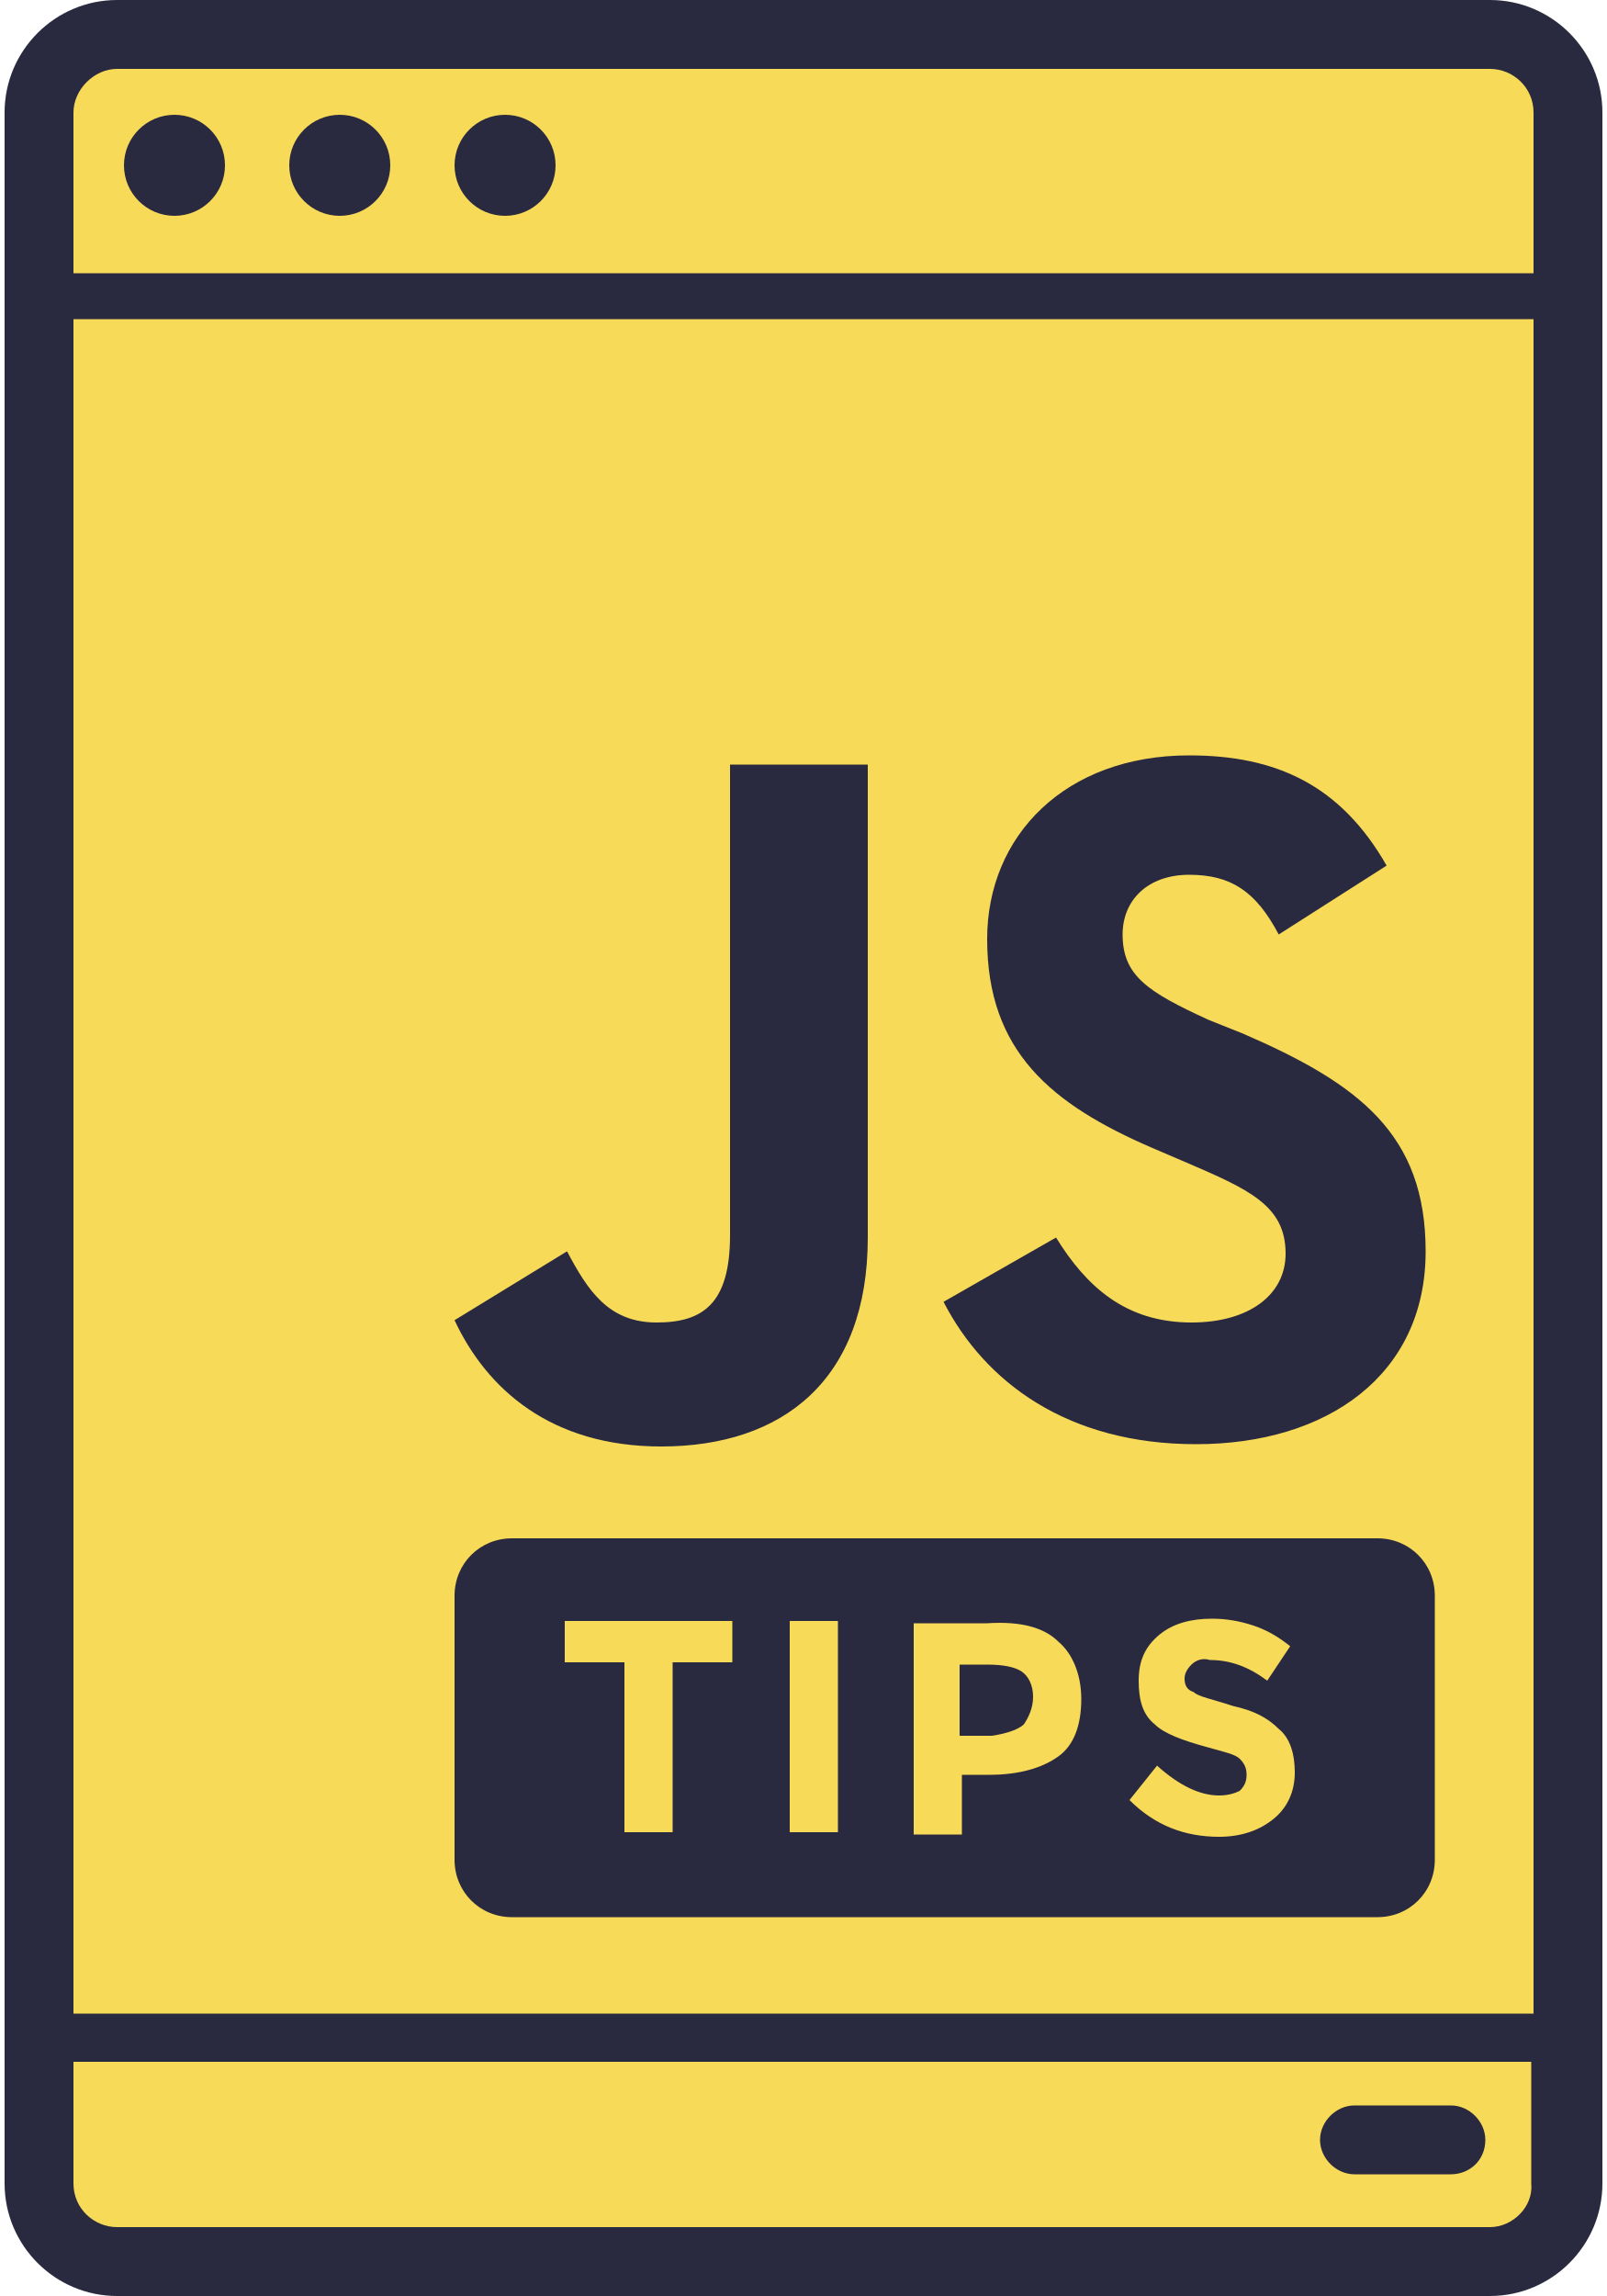
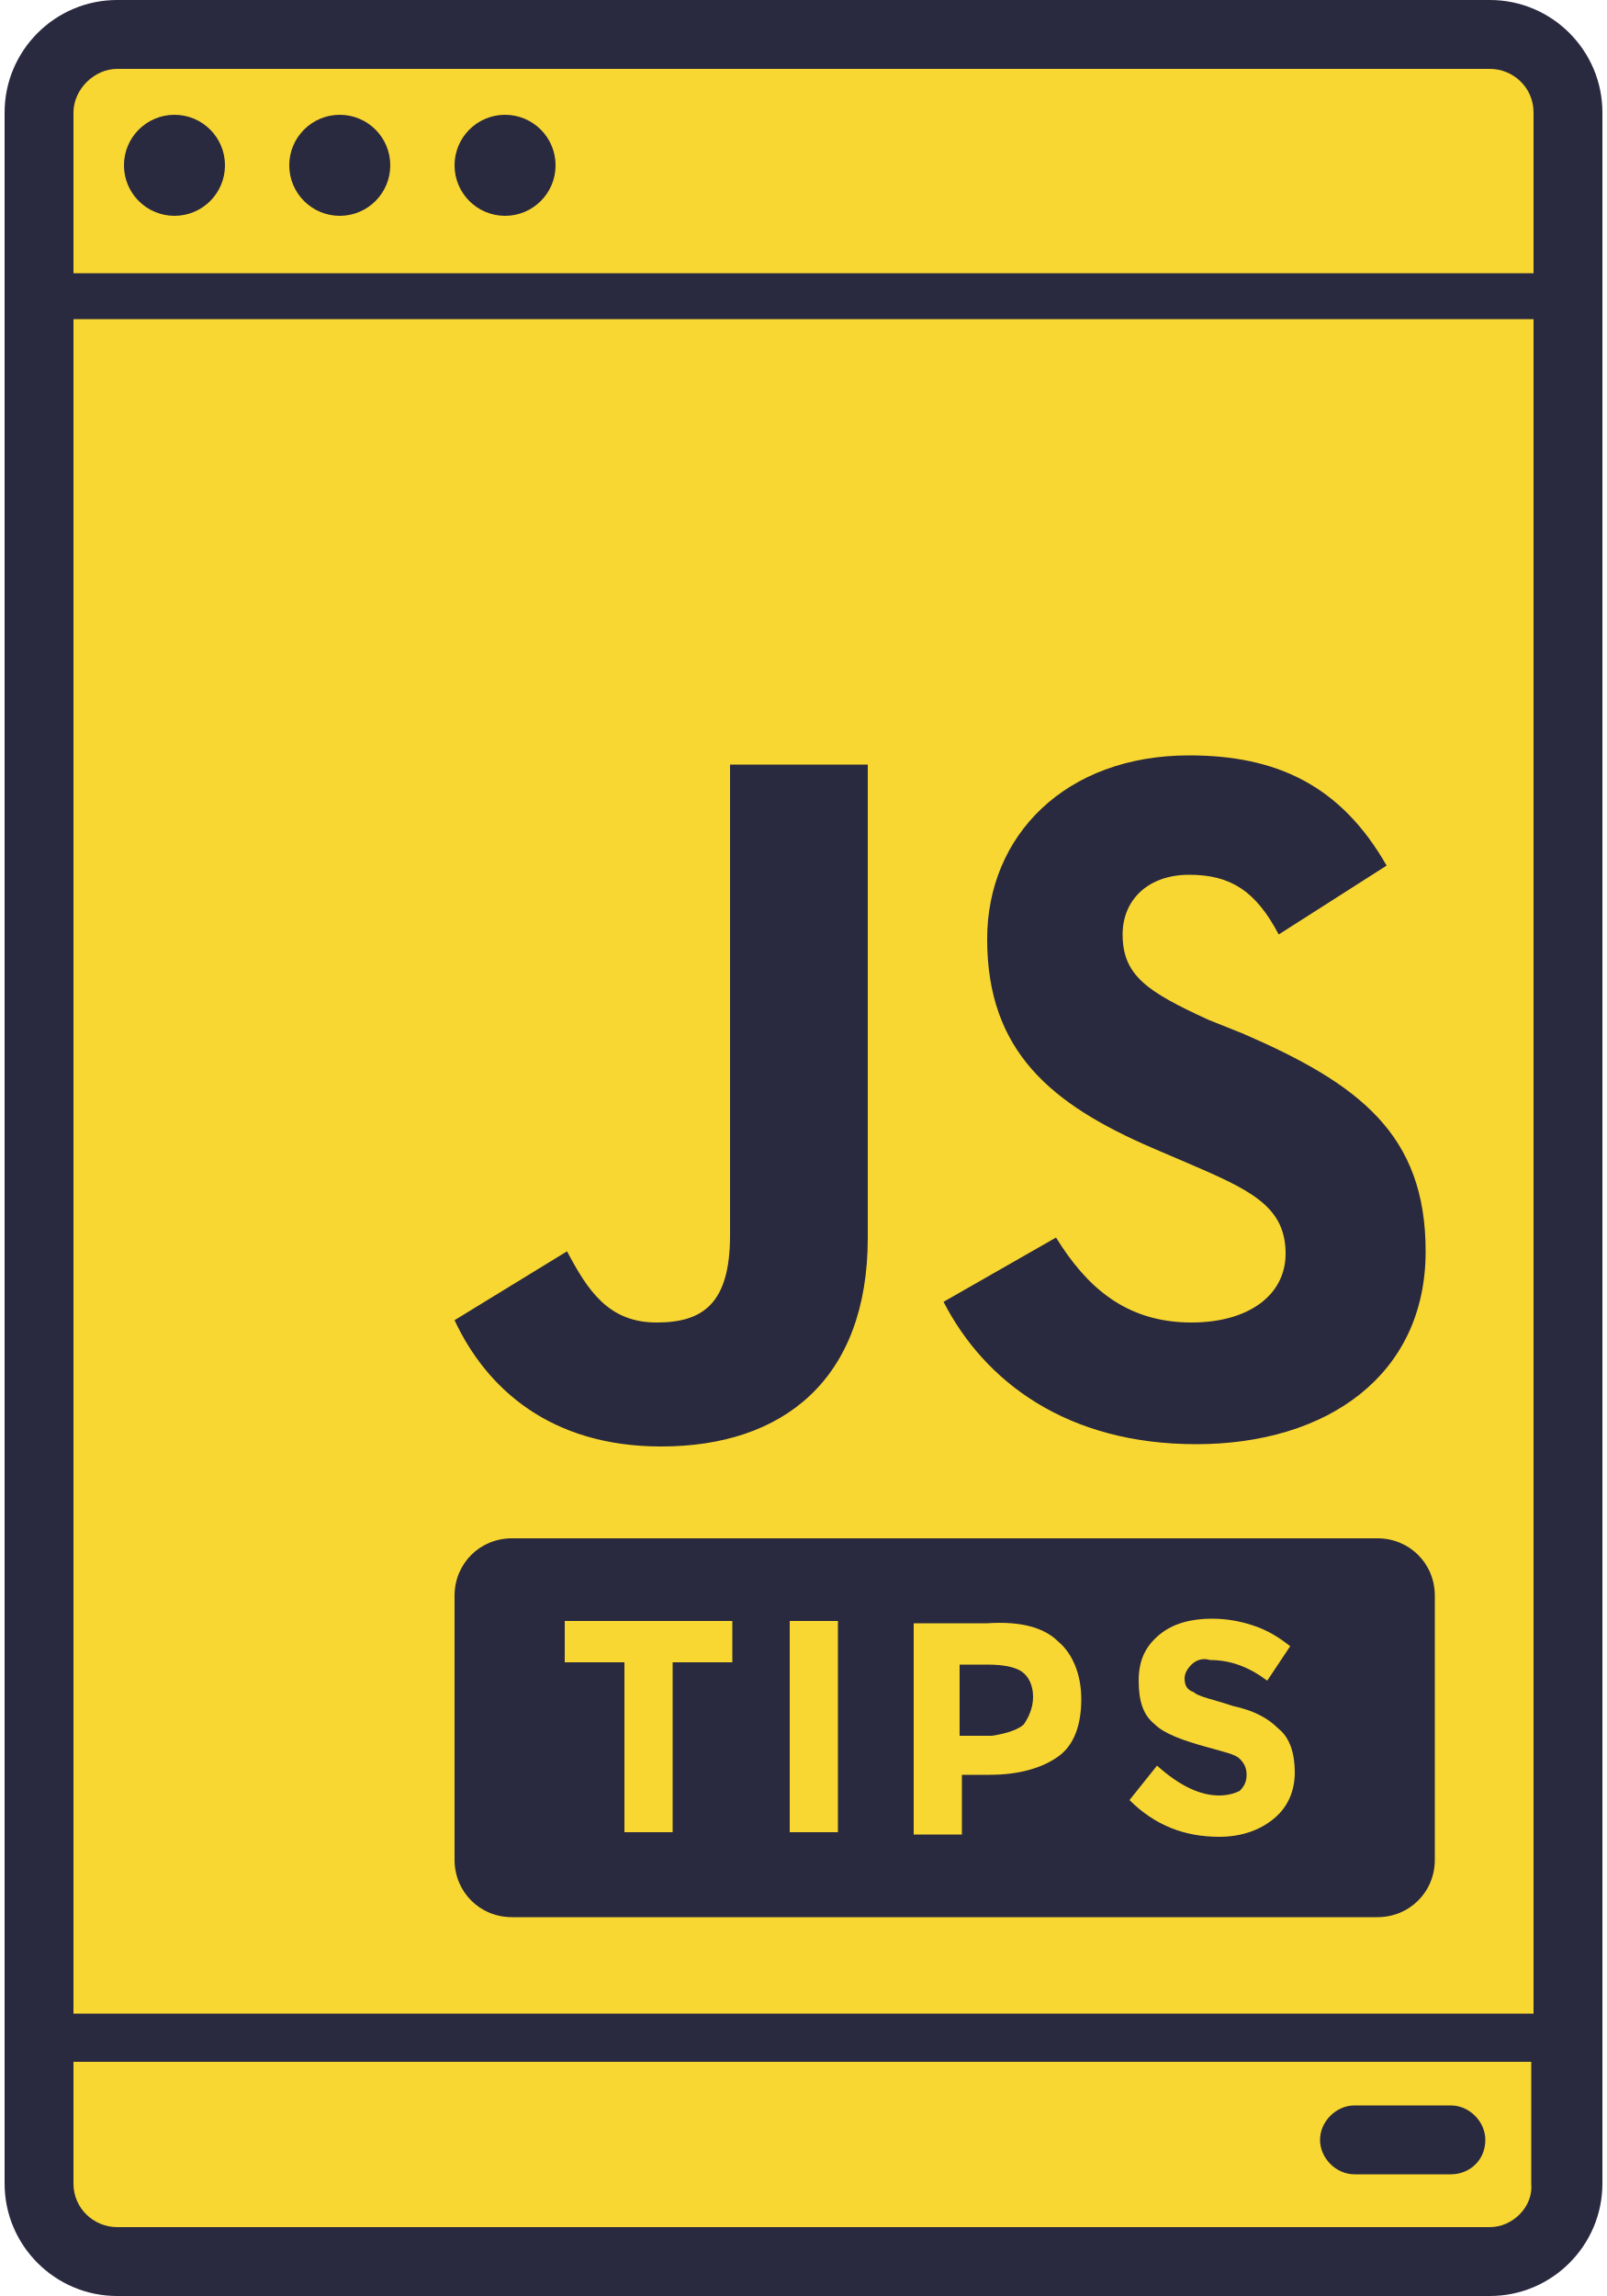
<svg xmlns="http://www.w3.org/2000/svg" id="Layer_1" viewBox="0 0 70 100">
  <style>
-     .st0{fill:#F8DA59;} .st1{fill:#29293F;}
+     .st0{fill:#f9d732;} .st1{fill:#29293F;}
  </style>
  <path class="st0" d="M64.9 98.5H5.1c-1.8 0-3.3-1.5-3.3-3.3V4.9c0-1.8 1.5-3.3 3.3-3.3H65c1.8 0 3.3 1.5 3.3 3.3v90.3c0 1.8-1.5 3.3-3.4 3.3z" />
  <path class="st1" d="M63.2 94.7H59c-.8 0-1.5-.7-1.5-1.5s.7-1.5 1.5-1.5h4.2c.8 0 1.5.7 1.5 1.5 0 .9-.7 1.5-1.5 1.5z" />
  <path class="st1" d="M64.9 0H5.1C2.4 0 .2 2.2.2 4.9v90.2c0 2.7 2.2 4.9 4.9 4.9h59.8c2.7 0 4.9-2.2 4.9-4.9V4.9c0-2.7-2.2-4.9-4.9-4.9zM5.1 3h59.8c1 0 1.9.8 1.9 1.9v7H3.2v-7c0-1 .9-1.9 1.9-1.9zm61.7 10.9v73.8H3.2V13.9h63.6zM64.9 97H5.1c-1 0-1.9-.8-1.9-1.9v-5.3h63.5v5.3c.1 1-.8 1.9-1.8 1.9z" />
  <circle class="st1" cx="7.6" cy="7.2" r="2.2" />
  <circle class="st1" cx="14.8" cy="7.2" r="2.2" />
  <circle class="st1" cx="22" cy="7.2" r="2.2" />
  <path class="st1" d="M46 53.9c1.3 2.1 3 3.7 5.9 3.7 2.5 0 4.1-1.2 4.1-3 0-2.1-1.6-2.8-4.4-4l-1.4-.6c-4.4-1.9-7.2-4.2-7.2-9.1 0-4.5 3.4-8 8.8-8 3.8 0 6.6 1.3 8.6 4.8l-4.7 3c-1-1.9-2.1-2.6-3.9-2.6-1.8 0-2.9 1.1-2.9 2.6 0 1.8 1.1 2.5 3.7 3.7l1.5.6c5.1 2.2 8 4.4 8 9.5 0 5.4-4.3 8.4-10 8.4-5.6 0-9.2-2.7-11-6.2l4.9-2.8zm-21.3.6c.9 1.7 1.8 3.1 3.9 3.1 2 0 3.2-.8 3.2-3.8V33.3h6v20.6c0 6.2-3.7 9.1-9 9.1-4.8 0-7.6-2.5-9-5.5l4.9-3z" />
  <g>
    <path class="st1" d="M60 83.5H22.3c-1.4 0-2.5-1.1-2.5-2.5V69.5c0-1.4 1.1-2.5 2.5-2.5H60c1.4 0 2.5 1.1 2.5 2.5V81c0 1.4-1.1 2.5-2.5 2.5z" />
  </g>
  <g>
    <path class="st0" d="M29.3 72.4v7.4h-2.1v-7.4h-2.6v-1.8h7.3v1.8h-2.6zM34.4 70.6h2.1v9.2h-2.1v-9.2zM46.1 71.5c.6.5 1 1.4 1 2.5s-.3 2-1 2.5-1.7.8-3 .8h-1.2v2.6h-2.1v-9.2H43c1.5-.1 2.5.2 3.1.8zm-1.5 3.6c.2-.3.4-.7.4-1.2s-.2-.9-.5-1.1c-.3-.2-.8-.3-1.5-.3h-1.2v3.1h1.4c.7-.1 1.2-.3 1.4-.5zM51.9 72.5c-.2.2-.3.4-.3.6 0 .3.1.5.4.6.2.2.8.3 1.7.6.9.2 1.5.5 2 1 .5.4.7 1.1.7 1.9 0 .8-.3 1.5-.9 2-.6.5-1.4.8-2.4.8-1.5 0-2.8-.5-3.9-1.6l1.2-1.5c1 .9 1.9 1.3 2.7 1.3.4 0 .7-.1.9-.2.2-.2.3-.4.3-.7 0-.3-.1-.5-.3-.7-.2-.2-.7-.3-1.4-.5-1.1-.3-1.9-.6-2.3-1-.5-.4-.7-1-.7-1.9 0-.9.3-1.5.9-2 .6-.5 1.4-.7 2.3-.7.6 0 1.2.1 1.8.3.6.2 1.1.5 1.6.9l-1 1.5c-.8-.6-1.6-.9-2.5-.9-.3-.1-.6 0-.8.2z" />
  </g>
</svg>
